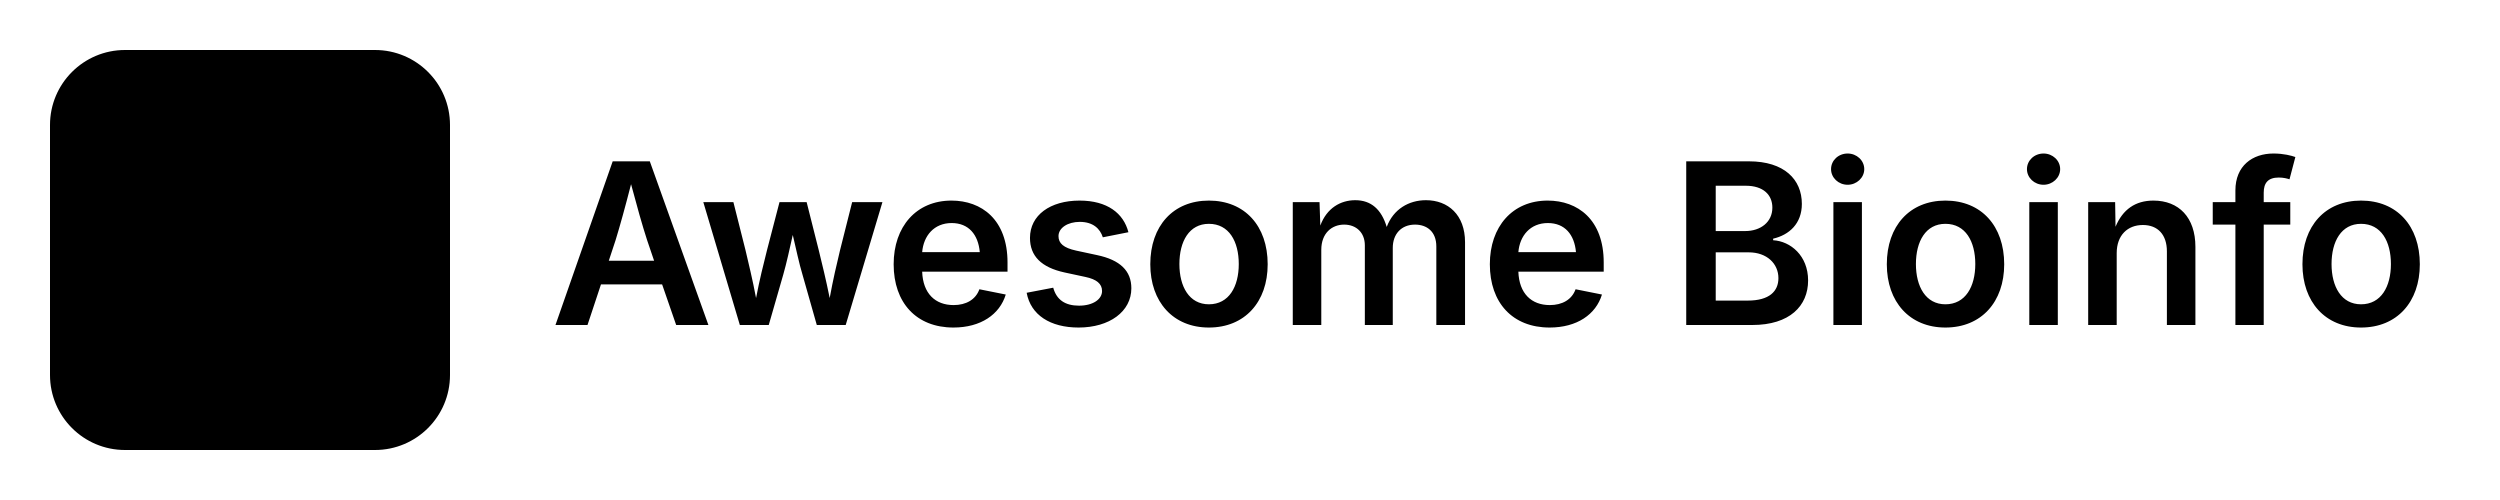
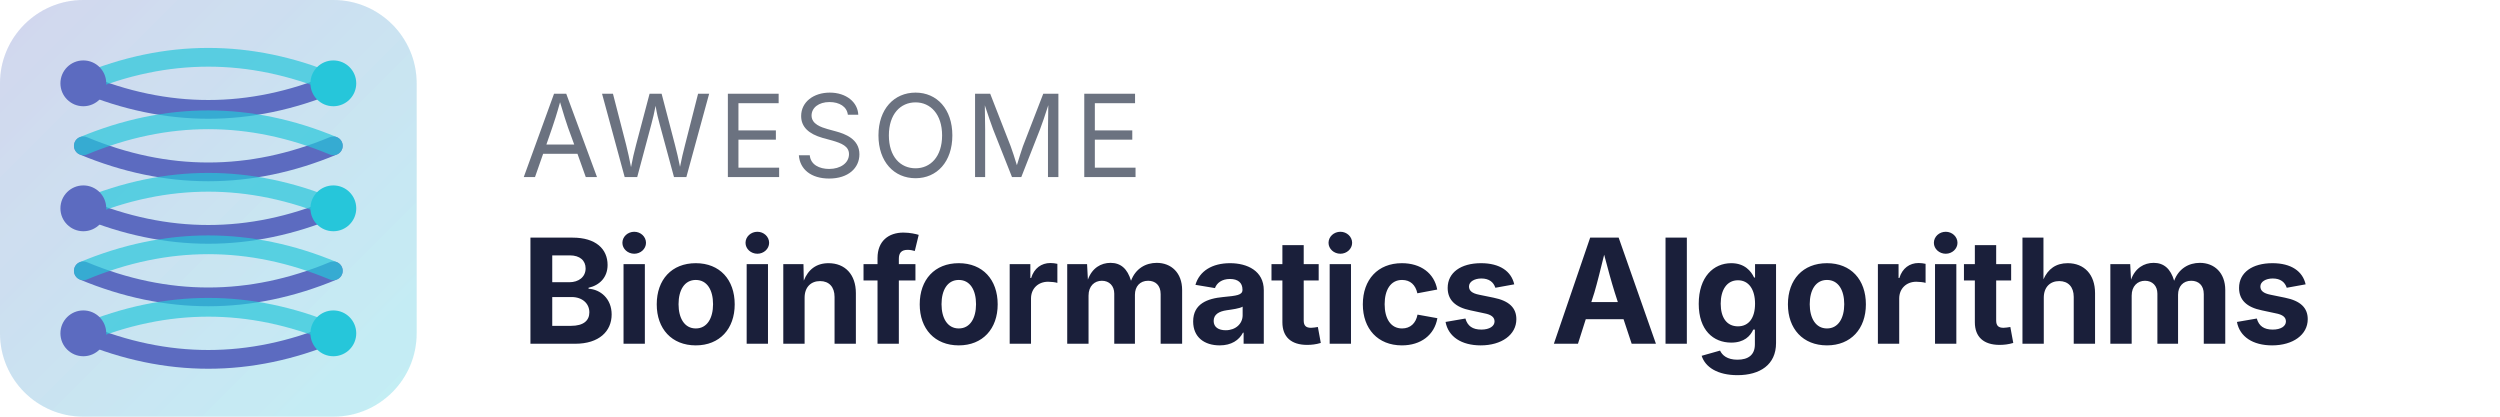
- <svg xmlns="http://www.w3.org/2000/svg" viewBox="0 0 200 40">
+ <svg xmlns="http://www.w3.org/2000/svg" viewBox="0 0 240 40">
  <defs>
-     <linearGradient id="logo-gradient" x1="0%" y1="0%" x2="100%" y2="0%">
-       <stop offset="0%" style="stop-color:oklch(0.55 0.18 264);stop-opacity:1" />
-       <stop offset="100%" style="stop-color:oklch(0.65 0.15 195);stop-opacity:1" />
+     <linearGradient id="logo-grad" x1="0%" y1="0%" x2="100%" y2="100%">
+       <stop offset="0%" stop-color="#5c6bc0" />
+       <stop offset="100%" stop-color="#26c6da" />
    </linearGradient>
  </defs>
-   <g transform="translate(4, 4)">
-     <rect width="32" height="32" rx="6" fill="url(#logo-gradient)" />
-     <path d="M8 8 Q16 12 24 8 M8 12 Q16 16 24 12 M8 16 Q16 20 24 16 M8 20 Q16 24 24 20 M8 24 Q16 28 24 24" stroke="currentColor" stroke-width="2" fill="none" stroke-linecap="round" />
-     <circle cx="8" cy="8" r="2" fill="currentColor" />
-     <circle cx="24" cy="8" r="2" fill="currentColor" />
-     <circle cx="8" cy="16" r="2" fill="currentColor" />
-     <circle cx="24" cy="16" r="2" fill="currentColor" />
-     <circle cx="8" cy="24" r="2" fill="currentColor" />
-     <circle cx="24" cy="24" r="2" fill="currentColor" />
+   <g transform="translate(0, 0)">
+     <rect width="40" height="40" rx="8" fill="url(#logo-grad)" opacity="0.18" />
+     <rect width="40" height="40" rx="8" fill="url(#logo-grad)" opacity="0.12" />
+     <path d="M8 8 Q20 13 32 8 M8 14 Q20 19 32 14 M8 20 Q20 25 32 20 M8 26 Q20 31 32 26 M8 32 Q20 37 32 32" stroke="#5c6bc0" stroke-width="1.8" fill="none" stroke-linecap="round" />
+     <path d="M8 8 Q20 3 32 8 M8 14 Q20 9 32 14 M8 20 Q20 15 32 20 M8 26 Q20 21 32 26 M8 32 Q20 27 32 32" stroke="#26c6da" stroke-width="1.8" fill="none" stroke-linecap="round" opacity="0.7" />
+     <circle cx="8" cy="8" r="2.2" fill="#5c6bc0" />
+     <circle cx="32" cy="8" r="2.2" fill="#26c6da" />
+     <circle cx="8" cy="20" r="2.2" fill="#5c6bc0" />
+     <circle cx="32" cy="20" r="2.2" fill="#26c6da" />
+     <circle cx="8" cy="32" r="2.2" fill="#5c6bc0" />
+     <circle cx="32" cy="32" r="2.2" fill="#26c6da" />
  </g>
-   <text x="44" y="26" font-family="system-ui, -apple-system, sans-serif" font-size="18" font-weight="600" fill="currentColor">
-     Awesome Bioinfo
-   </text>
+   <text x="50" y="17" font-family="Inter, system-ui, sans-serif" font-size="11" font-weight="400" letter-spacing="0.05em" fill="#6b7280" text-rendering="geometricPrecision">AWESOME</text>
+   <text x="50" y="33" font-family="Inter, system-ui, sans-serif" font-size="14" font-weight="700" letter-spacing="-0.02em" fill="#1a1f3a" text-rendering="geometricPrecision">Bioinformatics Algorithms</text>
</svg>
